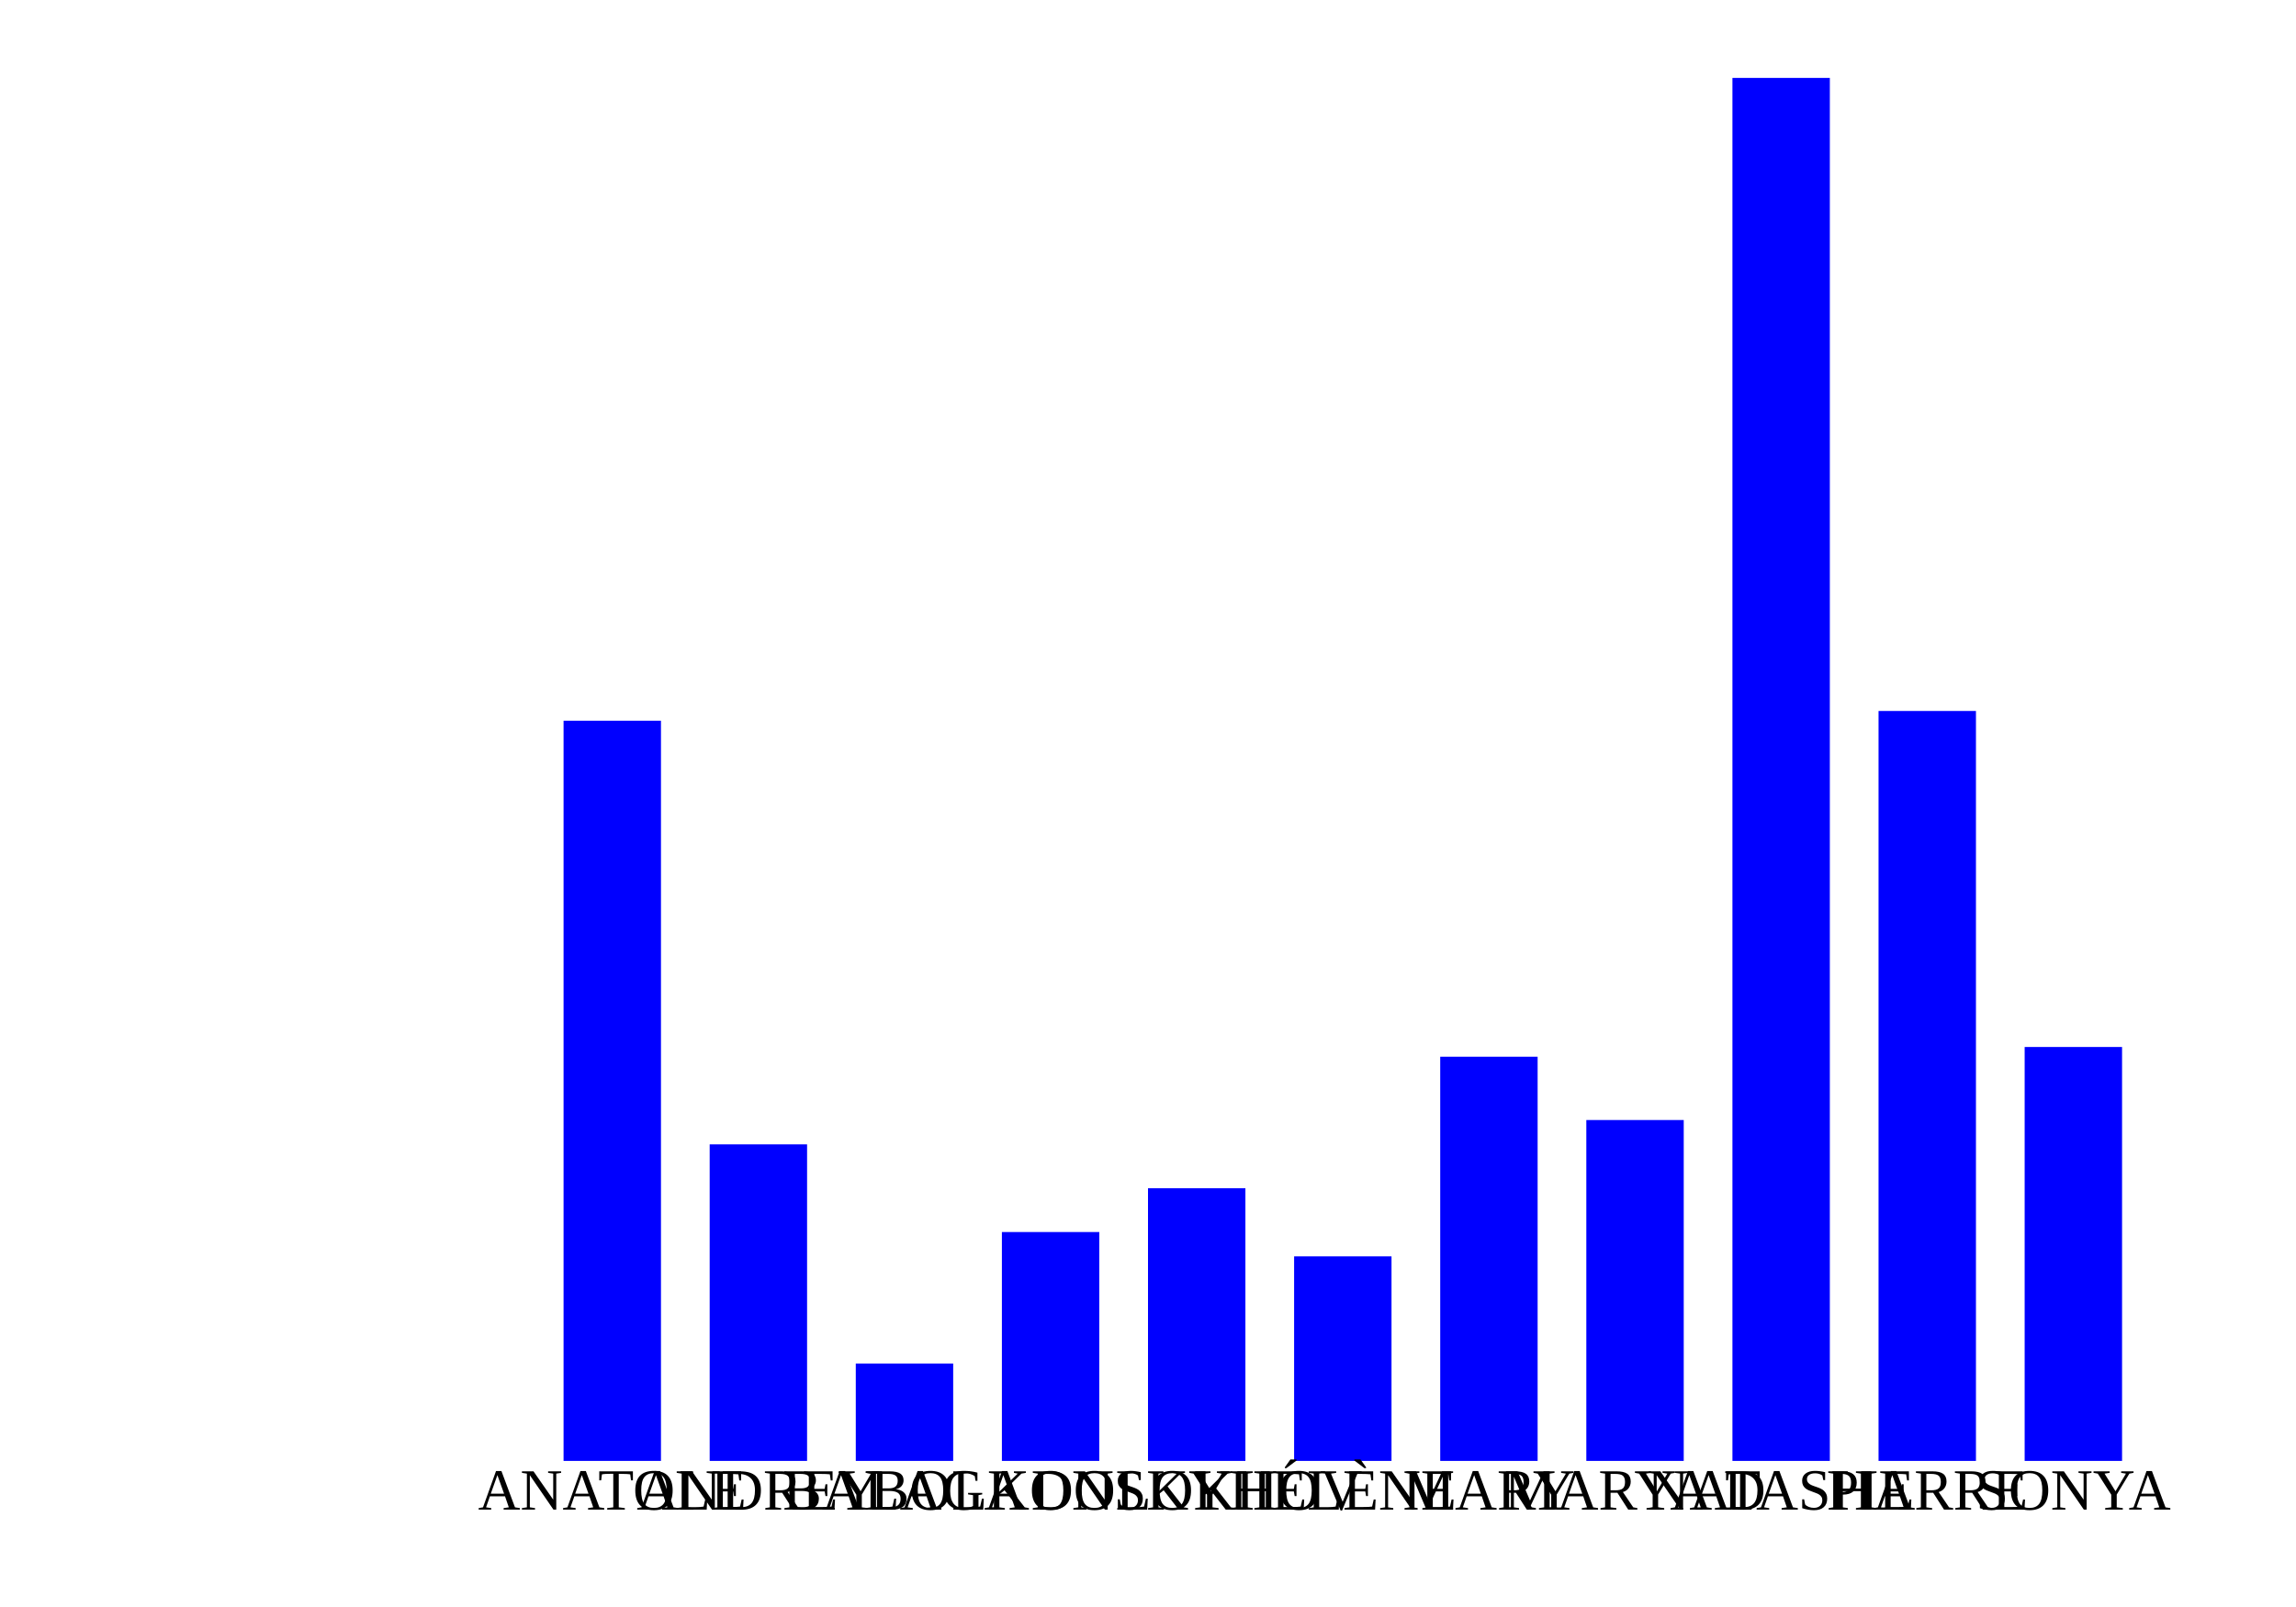
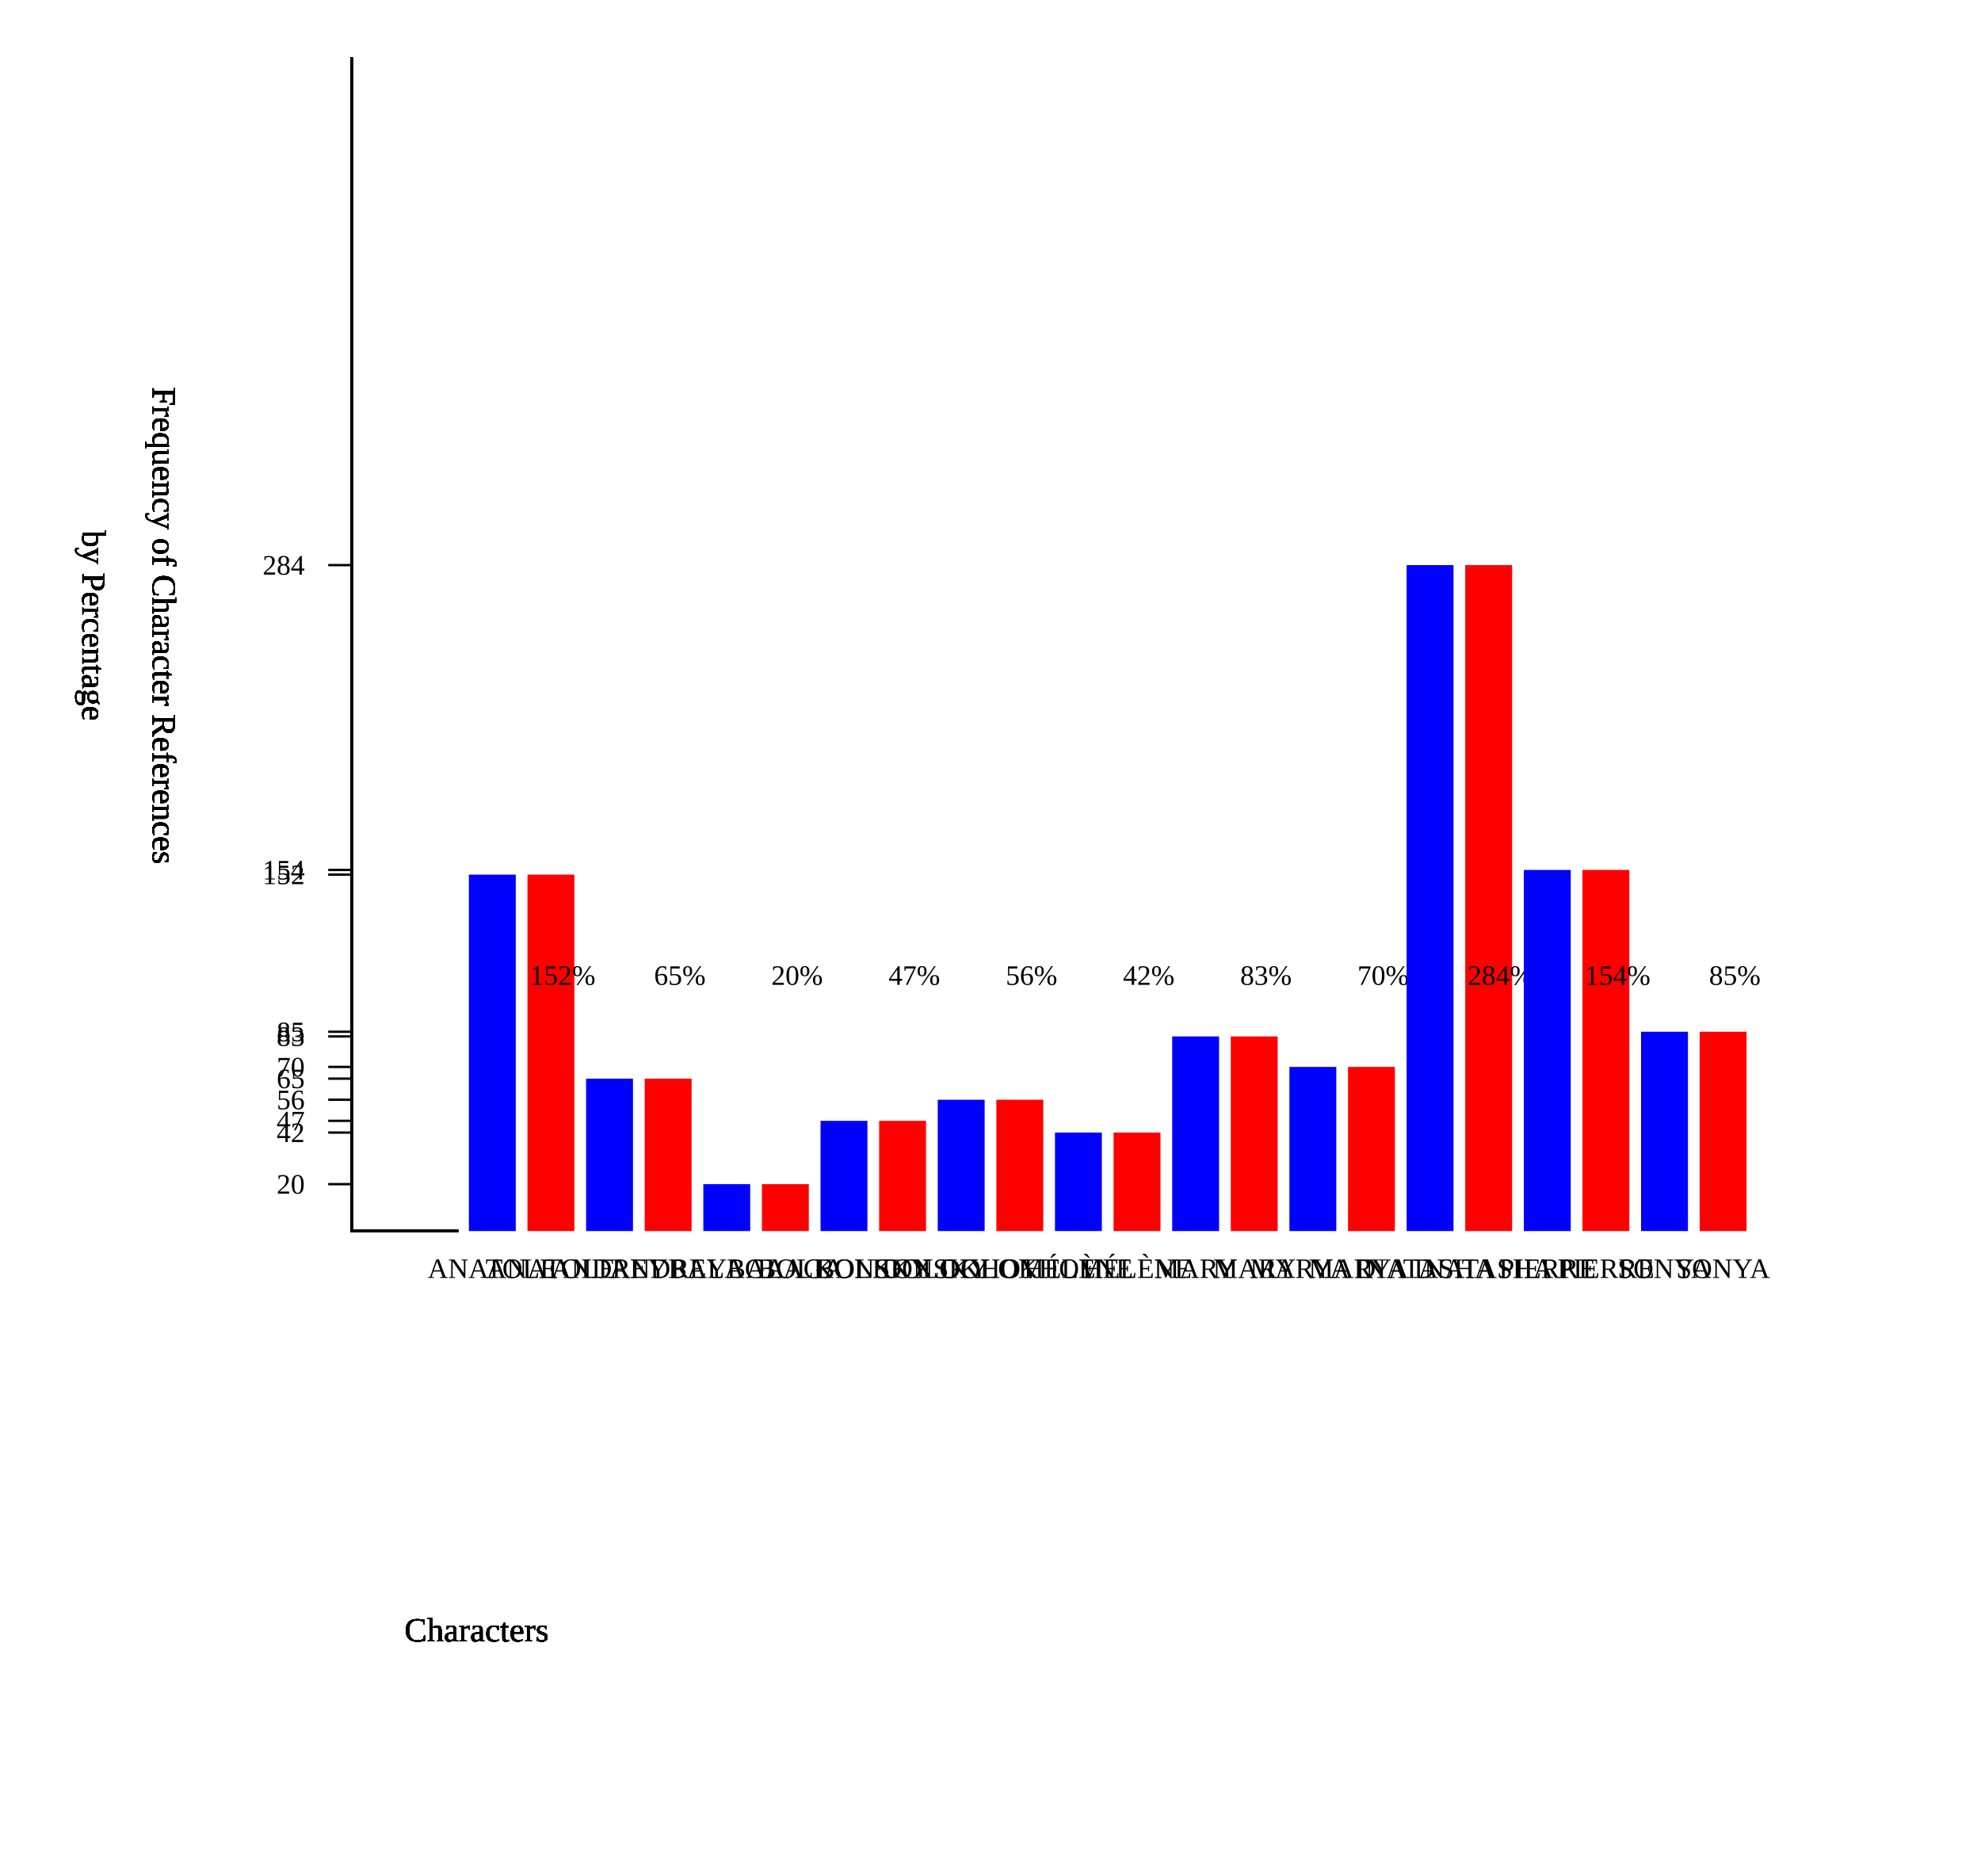
- <svg xmlns="http://www.w3.org/2000/svg" viewBox="0 -300 300 330" height="350" width="500">
-   <rect x="30" y="-152" width="20" height="152" fill="blue" />
-   <text x="40" y="10" text-anchor="middle">ANATOLE</text>
-   <rect x="60" y="-65" width="20" height="65" fill="blue" />
-   <text x="70" y="10" text-anchor="middle">ANDREY</text>
-   <rect x="90" y="-20" width="20" height="20" fill="blue" />
-   <text x="100" y="10" text-anchor="middle">BALAGA</text>
-   <rect x="120" y="-47" width="20" height="47" fill="blue" />
-   <text x="130" y="10" text-anchor="middle">BOLKONSKY</text>
-   <rect x="150" y="-56" width="20" height="56" fill="blue" />
-   <text x="160" y="10" text-anchor="middle">DOLOKHOV</text>
-   <rect x="180" y="-42" width="20" height="42" fill="blue" />
-   <text x="190" y="10" text-anchor="middle">HÉLÈNE</text>
-   <rect x="210" y="-83" width="20" height="83" fill="blue" />
-   <text x="220" y="10" text-anchor="middle">MARY</text>
-   <rect x="240" y="-70" width="20" height="70" fill="blue" />
-   <text x="250" y="10" text-anchor="middle">MARYA D</text>
-   <rect x="270" y="-284" width="20" height="284" fill="blue" />
-   <text x="280" y="10" text-anchor="middle">NATASHA</text>
-   <rect x="300" y="-154" width="20" height="154" fill="blue" />
-   <text x="310" y="10" text-anchor="middle">PIERRE</text>
-   <rect x="330" y="-85" width="20" height="85" fill="blue" />
-   <text x="340" y="10" text-anchor="middle">SONYA</text>
+ <svg xmlns="http://www.w3.org/2000/svg" viewBox="-150 -525 845 800" width="100%" style="background-color:#FED69A;">
+   <line x1="0" y1="-152" x2="-10" y2="-152" stroke="black" />
+   <text x="-20" y="-152" text-anchor="end" dominant-baseline="central">152</text>
+   <line x1="0" y1="0" x2="45" y2="0" stroke="black" stroke-linecap="square" />
+   <line x1="0" y1="0" x2="0" y2="-500" stroke="black" stroke-linecap="square" />
+   <text x="22.5" y="175" text-anchor="" font-size="larger">Characters</text>
+   <text x="-80" y="-250" writing-mode="tb" text-anchor="middle" font-size="larger">
+     <tspan>Frequency of Character References</tspan>
+   </text>
+   <text x="-110" y="-250" writing-mode="tb" text-anchor="middle" font-size="larger">
+     <tspan>by Percentage</tspan>
+   </text>
+   <rect x="50" y="-152" width="20" height="152" fill="blue" />
+   <text x="60" y="20" text-anchor="middle">ANATOLE</text>
+   <rect x="75" y="-152" width="20" height="152" fill="red" />
+   <text x="85" y="20" text-anchor="middle">ANATOLE</text>
+   <text x="90" y="5" text-anchor="start" dominant-baseline="middle" font-size="smaller" writing-mode="tb" />
+   <text x="90" y="-105" text-anchor="middle">152%</text>
+   <line x1="0" y1="-65" x2="-10" y2="-65" stroke="black" />
+   <text x="-20" y="-65" text-anchor="end" dominant-baseline="central">65</text>
+   <line x1="0" y1="0" x2="45" y2="0" stroke="black" stroke-linecap="square" />
+   <line x1="0" y1="0" x2="0" y2="-500" stroke="black" stroke-linecap="square" />
+   <text x="22.5" y="175" text-anchor="" font-size="larger">Characters</text>
+   <text x="-80" y="-250" writing-mode="tb" text-anchor="middle" font-size="larger">
+     <tspan>Frequency of Character References</tspan>
+   </text>
+   <text x="-110" y="-250" writing-mode="tb" text-anchor="middle" font-size="larger">
+     <tspan>by Percentage</tspan>
+   </text>
+   <rect x="100" y="-65" width="20" height="65" fill="blue" />
+   <text x="110" y="20" text-anchor="middle">ANDREY</text>
+   <rect x="125" y="-65" width="20" height="65" fill="red" />
+   <text x="135" y="20" text-anchor="middle">ANDREY</text>
+   <text x="140" y="5" text-anchor="start" dominant-baseline="middle" font-size="smaller" writing-mode="tb" />
+   <text x="140" y="-105" text-anchor="middle">65%</text>
+   <line x1="0" y1="-20" x2="-10" y2="-20" stroke="black" />
+   <text x="-20" y="-20" text-anchor="end" dominant-baseline="central">20</text>
+   <line x1="0" y1="0" x2="45" y2="0" stroke="black" stroke-linecap="square" />
+   <line x1="0" y1="0" x2="0" y2="-500" stroke="black" stroke-linecap="square" />
+   <text x="22.5" y="175" text-anchor="" font-size="larger">Characters</text>
+   <text x="-80" y="-250" writing-mode="tb" text-anchor="middle" font-size="larger">
+     <tspan>Frequency of Character References</tspan>
+   </text>
+   <text x="-110" y="-250" writing-mode="tb" text-anchor="middle" font-size="larger">
+     <tspan>by Percentage</tspan>
+   </text>
+   <rect x="150" y="-20" width="20" height="20" fill="blue" />
+   <text x="160" y="20" text-anchor="middle">BALAGA</text>
+   <rect x="175" y="-20" width="20" height="20" fill="red" />
+   <text x="185" y="20" text-anchor="middle">BALAGA</text>
+   <text x="190" y="5" text-anchor="start" dominant-baseline="middle" font-size="smaller" writing-mode="tb" />
+   <text x="190" y="-105" text-anchor="middle">20%</text>
+   <line x1="0" y1="-47" x2="-10" y2="-47" stroke="black" />
+   <text x="-20" y="-47" text-anchor="end" dominant-baseline="central">47</text>
+   <line x1="0" y1="0" x2="45" y2="0" stroke="black" stroke-linecap="square" />
+   <line x1="0" y1="0" x2="0" y2="-500" stroke="black" stroke-linecap="square" />
+   <text x="22.5" y="175" text-anchor="" font-size="larger">Characters</text>
+   <text x="-80" y="-250" writing-mode="tb" text-anchor="middle" font-size="larger">
+     <tspan>Frequency of Character References</tspan>
+   </text>
+   <text x="-110" y="-250" writing-mode="tb" text-anchor="middle" font-size="larger">
+     <tspan>by Percentage</tspan>
+   </text>
+   <rect x="200" y="-47" width="20" height="47" fill="blue" />
+   <text x="210" y="20" text-anchor="middle">BOLKONSKY</text>
+   <rect x="225" y="-47" width="20" height="47" fill="red" />
+   <text x="235" y="20" text-anchor="middle">BOLKONSKY</text>
+   <text x="240" y="5" text-anchor="start" dominant-baseline="middle" font-size="smaller" writing-mode="tb" />
+   <text x="240" y="-105" text-anchor="middle">47%</text>
+   <line x1="0" y1="-56" x2="-10" y2="-56" stroke="black" />
+   <text x="-20" y="-56" text-anchor="end" dominant-baseline="central">56</text>
+   <line x1="0" y1="0" x2="45" y2="0" stroke="black" stroke-linecap="square" />
+   <line x1="0" y1="0" x2="0" y2="-500" stroke="black" stroke-linecap="square" />
+   <text x="22.5" y="175" text-anchor="" font-size="larger">Characters</text>
+   <text x="-80" y="-250" writing-mode="tb" text-anchor="middle" font-size="larger">
+     <tspan>Frequency of Character References</tspan>
+   </text>
+   <text x="-110" y="-250" writing-mode="tb" text-anchor="middle" font-size="larger">
+     <tspan>by Percentage</tspan>
+   </text>
+   <rect x="250" y="-56" width="20" height="56" fill="blue" />
+   <text x="260" y="20" text-anchor="middle">DOLOKHOV</text>
+   <rect x="275" y="-56" width="20" height="56" fill="red" />
+   <text x="285" y="20" text-anchor="middle">DOLOKHOV</text>
+   <text x="290" y="5" text-anchor="start" dominant-baseline="middle" font-size="smaller" writing-mode="tb" />
+   <text x="290" y="-105" text-anchor="middle">56%</text>
+   <line x1="0" y1="-42" x2="-10" y2="-42" stroke="black" />
+   <text x="-20" y="-42" text-anchor="end" dominant-baseline="central">42</text>
+   <line x1="0" y1="0" x2="45" y2="0" stroke="black" stroke-linecap="square" />
+   <line x1="0" y1="0" x2="0" y2="-500" stroke="black" stroke-linecap="square" />
+   <text x="22.5" y="175" text-anchor="" font-size="larger">Characters</text>
+   <text x="-80" y="-250" writing-mode="tb" text-anchor="middle" font-size="larger">
+     <tspan>Frequency of Character References</tspan>
+   </text>
+   <text x="-110" y="-250" writing-mode="tb" text-anchor="middle" font-size="larger">
+     <tspan>by Percentage</tspan>
+   </text>
+   <rect x="300" y="-42" width="20" height="42" fill="blue" />
+   <text x="310" y="20" text-anchor="middle">HÉLÈNE</text>
+   <rect x="325" y="-42" width="20" height="42" fill="red" />
+   <text x="335" y="20" text-anchor="middle">HÉLÈNE</text>
+   <text x="340" y="5" text-anchor="start" dominant-baseline="middle" font-size="smaller" writing-mode="tb" />
+   <text x="340" y="-105" text-anchor="middle">42%</text>
+   <line x1="0" y1="-83" x2="-10" y2="-83" stroke="black" />
+   <text x="-20" y="-83" text-anchor="end" dominant-baseline="central">83</text>
+   <line x1="0" y1="0" x2="45" y2="0" stroke="black" stroke-linecap="square" />
+   <line x1="0" y1="0" x2="0" y2="-500" stroke="black" stroke-linecap="square" />
+   <text x="22.5" y="175" text-anchor="" font-size="larger">Characters</text>
+   <text x="-80" y="-250" writing-mode="tb" text-anchor="middle" font-size="larger">
+     <tspan>Frequency of Character References</tspan>
+   </text>
+   <text x="-110" y="-250" writing-mode="tb" text-anchor="middle" font-size="larger">
+     <tspan>by Percentage</tspan>
+   </text>
+   <rect x="350" y="-83" width="20" height="83" fill="blue" />
+   <text x="360" y="20" text-anchor="middle">MARY</text>
+   <rect x="375" y="-83" width="20" height="83" fill="red" />
+   <text x="385" y="20" text-anchor="middle">MARY</text>
+   <text x="390" y="5" text-anchor="start" dominant-baseline="middle" font-size="smaller" writing-mode="tb" />
+   <text x="390" y="-105" text-anchor="middle">83%</text>
+   <line x1="0" y1="-70" x2="-10" y2="-70" stroke="black" />
+   <text x="-20" y="-70" text-anchor="end" dominant-baseline="central">70</text>
+   <line x1="0" y1="0" x2="45" y2="0" stroke="black" stroke-linecap="square" />
+   <line x1="0" y1="0" x2="0" y2="-500" stroke="black" stroke-linecap="square" />
+   <text x="22.5" y="175" text-anchor="" font-size="larger">Characters</text>
+   <text x="-80" y="-250" writing-mode="tb" text-anchor="middle" font-size="larger">
+     <tspan>Frequency of Character References</tspan>
+   </text>
+   <text x="-110" y="-250" writing-mode="tb" text-anchor="middle" font-size="larger">
+     <tspan>by Percentage</tspan>
+   </text>
+   <rect x="400" y="-70" width="20" height="70" fill="blue" />
+   <text x="410" y="20" text-anchor="middle">MARYA D</text>
+   <rect x="425" y="-70" width="20" height="70" fill="red" />
+   <text x="435" y="20" text-anchor="middle">MARYA D</text>
+   <text x="440" y="5" text-anchor="start" dominant-baseline="middle" font-size="smaller" writing-mode="tb" />
+   <text x="440" y="-105" text-anchor="middle">70%</text>
+   <line x1="0" y1="-284" x2="-10" y2="-284" stroke="black" />
+   <text x="-20" y="-284" text-anchor="end" dominant-baseline="central">284</text>
+   <line x1="0" y1="0" x2="45" y2="0" stroke="black" stroke-linecap="square" />
+   <line x1="0" y1="0" x2="0" y2="-500" stroke="black" stroke-linecap="square" />
+   <text x="22.5" y="175" text-anchor="" font-size="larger">Characters</text>
+   <text x="-80" y="-250" writing-mode="tb" text-anchor="middle" font-size="larger">
+     <tspan>Frequency of Character References</tspan>
+   </text>
+   <text x="-110" y="-250" writing-mode="tb" text-anchor="middle" font-size="larger">
+     <tspan>by Percentage</tspan>
+   </text>
+   <rect x="450" y="-284" width="20" height="284" fill="blue" />
+   <text x="460" y="20" text-anchor="middle">NATASHA</text>
+   <rect x="475" y="-284" width="20" height="284" fill="red" />
+   <text x="485" y="20" text-anchor="middle">NATASHA</text>
+   <text x="490" y="5" text-anchor="start" dominant-baseline="middle" font-size="smaller" writing-mode="tb" />
+   <text x="490" y="-105" text-anchor="middle">284%</text>
+   <line x1="0" y1="-154" x2="-10" y2="-154" stroke="black" />
+   <text x="-20" y="-154" text-anchor="end" dominant-baseline="central">154</text>
+   <line x1="0" y1="0" x2="45" y2="0" stroke="black" stroke-linecap="square" />
+   <line x1="0" y1="0" x2="0" y2="-500" stroke="black" stroke-linecap="square" />
+   <text x="22.5" y="175" text-anchor="" font-size="larger">Characters</text>
+   <text x="-80" y="-250" writing-mode="tb" text-anchor="middle" font-size="larger">
+     <tspan>Frequency of Character References</tspan>
+   </text>
+   <text x="-110" y="-250" writing-mode="tb" text-anchor="middle" font-size="larger">
+     <tspan>by Percentage</tspan>
+   </text>
+   <rect x="500" y="-154" width="20" height="154" fill="blue" />
+   <text x="510" y="20" text-anchor="middle">PIERRE</text>
+   <rect x="525" y="-154" width="20" height="154" fill="red" />
+   <text x="535" y="20" text-anchor="middle">PIERRE</text>
+   <text x="540" y="5" text-anchor="start" dominant-baseline="middle" font-size="smaller" writing-mode="tb" />
+   <text x="540" y="-105" text-anchor="middle">154%</text>
+   <line x1="0" y1="-85" x2="-10" y2="-85" stroke="black" />
+   <text x="-20" y="-85" text-anchor="end" dominant-baseline="central">85</text>
+   <line x1="0" y1="0" x2="45" y2="0" stroke="black" stroke-linecap="square" />
+   <line x1="0" y1="0" x2="0" y2="-500" stroke="black" stroke-linecap="square" />
+   <text x="22.5" y="175" text-anchor="" font-size="larger">Characters</text>
+   <text x="-80" y="-250" writing-mode="tb" text-anchor="middle" font-size="larger">
+     <tspan>Frequency of Character References</tspan>
+   </text>
+   <text x="-110" y="-250" writing-mode="tb" text-anchor="middle" font-size="larger">
+     <tspan>by Percentage</tspan>
+   </text>
+   <rect x="550" y="-85" width="20" height="85" fill="blue" />
+   <text x="560" y="20" text-anchor="middle">SONYA</text>
+   <rect x="575" y="-85" width="20" height="85" fill="red" />
+   <text x="585" y="20" text-anchor="middle">SONYA</text>
+   <text x="590" y="5" text-anchor="start" dominant-baseline="middle" font-size="smaller" writing-mode="tb" />
+   <text x="590" y="-105" text-anchor="middle">85%</text>
</svg>
